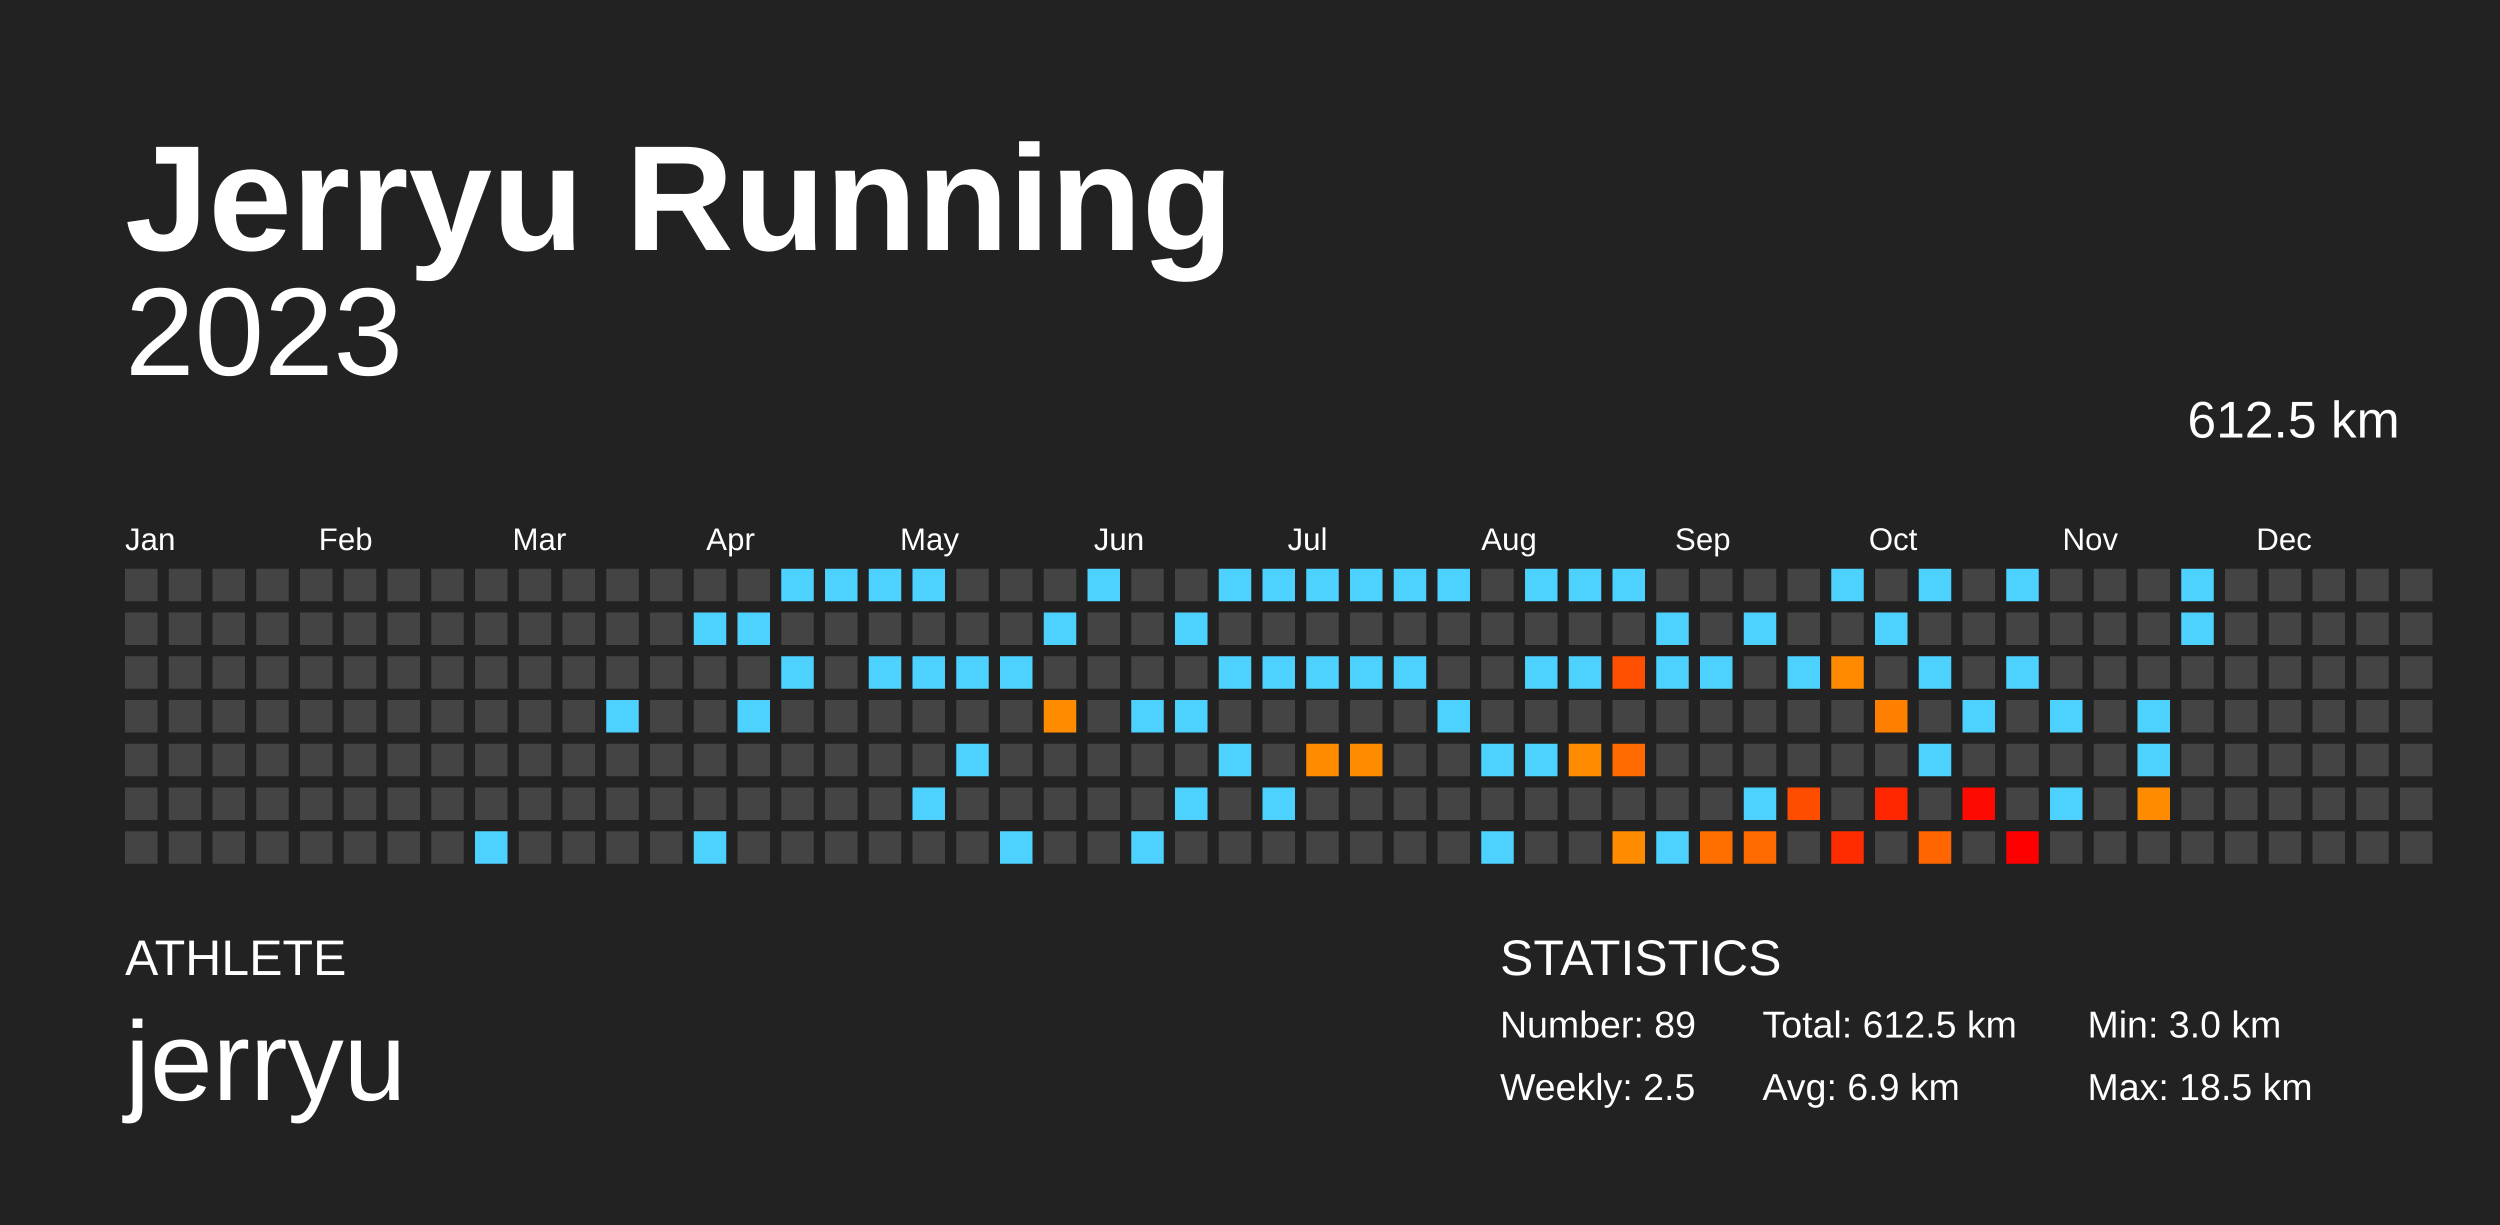
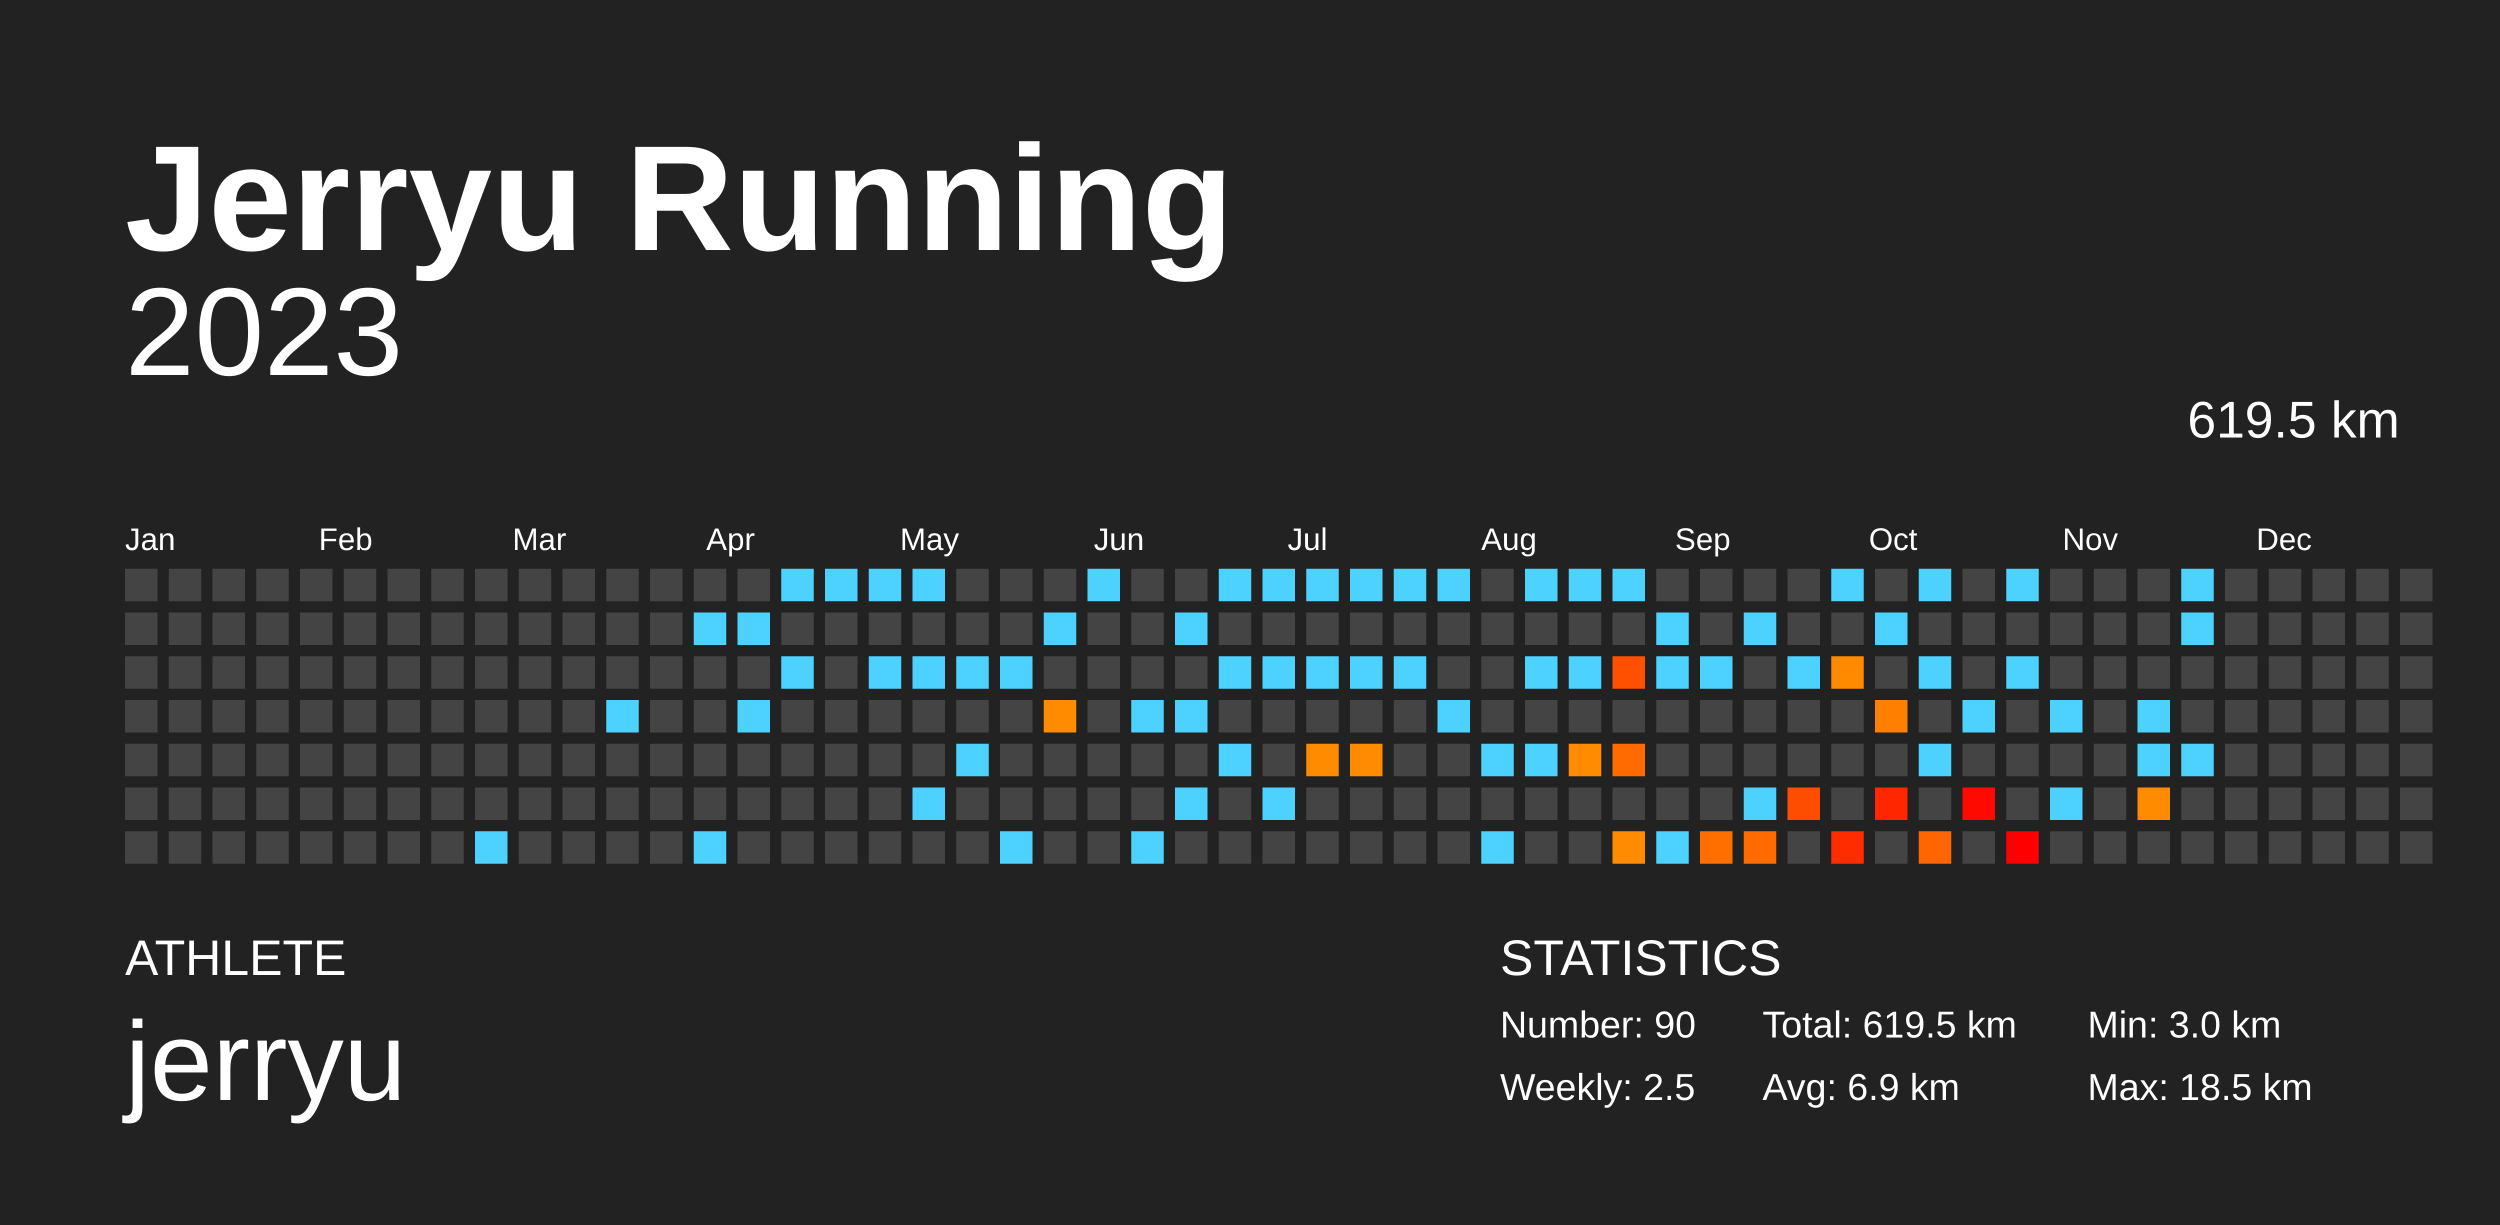
<svg xmlns="http://www.w3.org/2000/svg" baseProfile="full" height="98mm" version="1.1" viewBox="0,0,200,98" width="200mm">
  <defs />
  <rect fill="#222222" height="98" width="200" x="0" y="0" />
  <text fill="#FFFFFF" style="font-size:12px; font-family:Arial; font-weight:bold;" x="10" y="20">Jerryu Running</text>
  <text fill="#FFFFFF" style="font-size:4px; font-family:Arial" x="10" y="78">ATHLETE</text>
  <text fill="#FFFFFF" style="font-size:9px; font-family:Arial" x="10" y="88">jerryu</text>
  <text fill="#FFFFFF" style="font-size:4px; font-family:Arial" x="120" y="78">STATISTICS</text>
-   <text fill="#FFFFFF" style="font-size:3px; font-family:Arial" x="120" y="83">Number: 89</text>
+   <text fill="#FFFFFF" style="font-size:3px; font-family:Arial" x="120" y="83">Number: 90</text>
  <text fill="#FFFFFF" style="font-size:3px; font-family:Arial" x="120" y="88">Weekly: 2.5</text>
-   <text fill="#FFFFFF" style="font-size:3px; font-family:Arial" x="141" y="83">Total: 612.5 km</text>
+   <text fill="#FFFFFF" style="font-size:3px; font-family:Arial" x="141" y="83">Total: 619.5 km</text>
  <text fill="#FFFFFF" style="font-size:3px; font-family:Arial" x="141" y="88">Avg: 6.9 km</text>
  <text fill="#FFFFFF" style="font-size:3px; font-family:Arial" x="167" y="83">Min: 3.0 km</text>
  <text fill="#FFFFFF" style="font-size:3px; font-family:Arial" x="167" y="88">Max: 18.5 km</text>
  <text alignment-baseline="hanging" fill="#FFFFFF" style="font-size:10.0px; font-family:Arial;" x="10" y="30">2023</text>
-   <text alignment-baseline="hanging" fill="#FFFFFF" style="font-size:4.125px; font-family:Arial;" x="175" y="35">612.5 km</text>
+   <text alignment-baseline="hanging" fill="#FFFFFF" style="font-size:4.125px; font-family:Arial;" x="175" y="35">619.5 km</text>
  <text fill="#FFFFFF" style="font-size:2.5px; font-family:Arial" x="10.0" y="44">Jan</text>
  <text fill="#FFFFFF" style="font-size:2.5px; font-family:Arial" x="25.5" y="44">Feb</text>
  <text fill="#FFFFFF" style="font-size:2.5px; font-family:Arial" x="41.0" y="44">Mar</text>
  <text fill="#FFFFFF" style="font-size:2.5px; font-family:Arial" x="56.5" y="44">Apr</text>
  <text fill="#FFFFFF" style="font-size:2.5px; font-family:Arial" x="72.0" y="44">May</text>
  <text fill="#FFFFFF" style="font-size:2.5px; font-family:Arial" x="87.5" y="44">Jun</text>
  <text fill="#FFFFFF" style="font-size:2.5px; font-family:Arial" x="103.0" y="44">Jul</text>
  <text fill="#FFFFFF" style="font-size:2.5px; font-family:Arial" x="118.5" y="44">Aug</text>
  <text fill="#FFFFFF" style="font-size:2.5px; font-family:Arial" x="134.0" y="44">Sep</text>
  <text fill="#FFFFFF" style="font-size:2.5px; font-family:Arial" x="149.5" y="44">Oct</text>
  <text fill="#FFFFFF" style="font-size:2.5px; font-family:Arial" x="165.0" y="44">Nov</text>
  <text fill="#FFFFFF" style="font-size:2.5px; font-family:Arial" x="180.5" y="44">Dec</text>
  <rect fill="#444444" height="2.6" width="2.6" x="10.0" y="45.5" />
  <rect fill="#444444" height="2.6" width="2.6" x="10.0" y="49.0" />
  <rect fill="#444444" height="2.6" width="2.6" x="10.0" y="52.5" />
  <rect fill="#444444" height="2.6" width="2.6" x="10.0" y="56.0" />
  <rect fill="#444444" height="2.6" width="2.6" x="10.0" y="59.5" />
  <rect fill="#444444" height="2.6" width="2.6" x="10.0" y="63.0" />
  <rect fill="#444444" height="2.6" width="2.6" x="10.0" y="66.5" />
  <rect fill="#444444" height="2.6" width="2.6" x="13.5" y="45.5" />
  <rect fill="#444444" height="2.6" width="2.6" x="13.5" y="49.0" />
  <rect fill="#444444" height="2.6" width="2.6" x="13.5" y="52.5" />
  <rect fill="#444444" height="2.6" width="2.6" x="13.5" y="56.0" />
  <rect fill="#444444" height="2.6" width="2.6" x="13.5" y="59.5" />
  <rect fill="#444444" height="2.6" width="2.6" x="13.5" y="63.0" />
  <rect fill="#444444" height="2.6" width="2.6" x="13.5" y="66.5" />
  <rect fill="#444444" height="2.6" width="2.6" x="17.0" y="45.5" />
  <rect fill="#444444" height="2.6" width="2.6" x="17.0" y="49.0" />
  <rect fill="#444444" height="2.6" width="2.6" x="17.0" y="52.5" />
  <rect fill="#444444" height="2.6" width="2.6" x="17.0" y="56.0" />
  <rect fill="#444444" height="2.6" width="2.6" x="17.0" y="59.5" />
  <rect fill="#444444" height="2.6" width="2.6" x="17.0" y="63.0" />
  <rect fill="#444444" height="2.6" width="2.6" x="17.0" y="66.5" />
  <rect fill="#444444" height="2.6" width="2.6" x="20.5" y="45.5" />
  <rect fill="#444444" height="2.6" width="2.6" x="20.5" y="49.0" />
  <rect fill="#444444" height="2.6" width="2.6" x="20.5" y="52.5" />
  <rect fill="#444444" height="2.6" width="2.6" x="20.5" y="56.0" />
  <rect fill="#444444" height="2.6" width="2.6" x="20.5" y="59.5" />
  <rect fill="#444444" height="2.6" width="2.6" x="20.5" y="63.0" />
  <rect fill="#444444" height="2.6" width="2.6" x="20.5" y="66.5" />
  <rect fill="#444444" height="2.6" width="2.6" x="24.0" y="45.5" />
  <rect fill="#444444" height="2.6" width="2.6" x="24.0" y="49.0" />
  <rect fill="#444444" height="2.6" width="2.6" x="24.0" y="52.5" />
  <rect fill="#444444" height="2.6" width="2.6" x="24.0" y="56.0" />
  <rect fill="#444444" height="2.6" width="2.6" x="24.0" y="59.5" />
  <rect fill="#444444" height="2.6" width="2.6" x="24.0" y="63.0" />
  <rect fill="#444444" height="2.6" width="2.6" x="24.0" y="66.5" />
  <rect fill="#444444" height="2.6" width="2.6" x="27.5" y="45.5" />
  <rect fill="#444444" height="2.6" width="2.6" x="27.5" y="49.0" />
  <rect fill="#444444" height="2.6" width="2.6" x="27.5" y="52.5" />
  <rect fill="#444444" height="2.6" width="2.6" x="27.5" y="56.0" />
  <rect fill="#444444" height="2.6" width="2.6" x="27.5" y="59.5" />
  <rect fill="#444444" height="2.6" width="2.6" x="27.5" y="63.0" />
  <rect fill="#444444" height="2.6" width="2.6" x="27.5" y="66.5" />
  <rect fill="#444444" height="2.6" width="2.6" x="31.0" y="45.5" />
  <rect fill="#444444" height="2.6" width="2.6" x="31.0" y="49.0" />
  <rect fill="#444444" height="2.6" width="2.6" x="31.0" y="52.5" />
  <rect fill="#444444" height="2.6" width="2.6" x="31.0" y="56.0" />
  <rect fill="#444444" height="2.6" width="2.6" x="31.0" y="59.5" />
  <rect fill="#444444" height="2.6" width="2.6" x="31.0" y="63.0" />
  <rect fill="#444444" height="2.6" width="2.6" x="31.0" y="66.5" />
  <rect fill="#444444" height="2.6" width="2.6" x="34.5" y="45.5" />
  <rect fill="#444444" height="2.6" width="2.6" x="34.5" y="49.0" />
  <rect fill="#444444" height="2.6" width="2.6" x="34.5" y="52.5" />
  <rect fill="#444444" height="2.6" width="2.6" x="34.5" y="56.0" />
  <rect fill="#444444" height="2.6" width="2.6" x="34.5" y="59.5" />
  <rect fill="#444444" height="2.6" width="2.6" x="34.5" y="63.0" />
  <rect fill="#444444" height="2.6" width="2.6" x="34.5" y="66.5" />
  <rect fill="#444444" height="2.6" width="2.6" x="38.0" y="45.5" />
  <rect fill="#444444" height="2.6" width="2.6" x="38.0" y="49.0" />
  <rect fill="#444444" height="2.6" width="2.6" x="38.0" y="52.5" />
  <rect fill="#444444" height="2.6" width="2.6" x="38.0" y="56.0" />
  <rect fill="#444444" height="2.6" width="2.6" x="38.0" y="59.5" />
  <rect fill="#444444" height="2.6" width="2.6" x="38.0" y="63.0" />
  <rect fill="#4dd2ff" height="2.6" width="2.6" x="38.0" y="66.5" />
  <rect fill="#444444" height="2.6" width="2.6" x="41.5" y="45.5" />
  <rect fill="#444444" height="2.6" width="2.6" x="41.5" y="49.0" />
  <rect fill="#444444" height="2.6" width="2.6" x="41.5" y="52.5" />
  <rect fill="#444444" height="2.6" width="2.6" x="41.5" y="56.0" />
  <rect fill="#444444" height="2.6" width="2.6" x="41.5" y="59.5" />
  <rect fill="#444444" height="2.6" width="2.6" x="41.5" y="63.0" />
  <rect fill="#444444" height="2.6" width="2.6" x="41.5" y="66.5" />
  <rect fill="#444444" height="2.6" width="2.6" x="45.0" y="45.5" />
  <rect fill="#444444" height="2.6" width="2.6" x="45.0" y="49.0" />
  <rect fill="#444444" height="2.6" width="2.6" x="45.0" y="52.5" />
  <rect fill="#444444" height="2.6" width="2.6" x="45.0" y="56.0" />
  <rect fill="#444444" height="2.6" width="2.6" x="45.0" y="59.5" />
  <rect fill="#444444" height="2.6" width="2.6" x="45.0" y="63.0" />
  <rect fill="#444444" height="2.6" width="2.6" x="45.0" y="66.5" />
  <rect fill="#444444" height="2.6" width="2.6" x="48.5" y="45.5" />
  <rect fill="#444444" height="2.6" width="2.6" x="48.5" y="49.0" />
  <rect fill="#444444" height="2.6" width="2.6" x="48.5" y="52.5" />
  <rect fill="#4dd2ff" height="2.6" width="2.6" x="48.5" y="56.0" />
  <rect fill="#444444" height="2.6" width="2.6" x="48.5" y="59.5" />
  <rect fill="#444444" height="2.6" width="2.6" x="48.5" y="63.0" />
  <rect fill="#444444" height="2.6" width="2.6" x="48.5" y="66.5" />
  <rect fill="#444444" height="2.6" width="2.6" x="52.0" y="45.5" />
  <rect fill="#444444" height="2.6" width="2.6" x="52.0" y="49.0" />
  <rect fill="#444444" height="2.6" width="2.6" x="52.0" y="52.5" />
  <rect fill="#444444" height="2.6" width="2.6" x="52.0" y="56.0" />
  <rect fill="#444444" height="2.6" width="2.6" x="52.0" y="59.5" />
  <rect fill="#444444" height="2.6" width="2.6" x="52.0" y="63.0" />
  <rect fill="#444444" height="2.6" width="2.6" x="52.0" y="66.5" />
  <rect fill="#444444" height="2.6" width="2.6" x="55.5" y="45.5" />
  <rect fill="#4dd2ff" height="2.6" width="2.6" x="55.5" y="49.0" />
  <rect fill="#444444" height="2.6" width="2.6" x="55.5" y="52.5" />
  <rect fill="#444444" height="2.6" width="2.6" x="55.5" y="56.0" />
  <rect fill="#444444" height="2.6" width="2.6" x="55.5" y="59.5" />
  <rect fill="#444444" height="2.6" width="2.6" x="55.5" y="63.0" />
  <rect fill="#4dd2ff" height="2.6" width="2.6" x="55.5" y="66.5" />
  <rect fill="#444444" height="2.6" width="2.6" x="59.0" y="45.5" />
  <rect fill="#4dd2ff" height="2.6" width="2.6" x="59.0" y="49.0" />
  <rect fill="#444444" height="2.6" width="2.6" x="59.0" y="52.5" />
  <rect fill="#4dd2ff" height="2.6" width="2.6" x="59.0" y="56.0" />
  <rect fill="#444444" height="2.6" width="2.6" x="59.0" y="59.5" />
  <rect fill="#444444" height="2.6" width="2.6" x="59.0" y="63.0" />
  <rect fill="#444444" height="2.6" width="2.6" x="59.0" y="66.5" />
  <rect fill="#4dd2ff" height="2.6" width="2.6" x="62.5" y="45.5" />
  <rect fill="#444444" height="2.6" width="2.6" x="62.5" y="49.0" />
  <rect fill="#4dd2ff" height="2.6" width="2.6" x="62.5" y="52.5" />
  <rect fill="#444444" height="2.6" width="2.6" x="62.5" y="56.0" />
  <rect fill="#444444" height="2.6" width="2.6" x="62.5" y="59.5" />
  <rect fill="#444444" height="2.6" width="2.6" x="62.5" y="63.0" />
  <rect fill="#444444" height="2.6" width="2.6" x="62.5" y="66.5" />
  <rect fill="#4dd2ff" height="2.6" width="2.6" x="66.0" y="45.5" />
  <rect fill="#444444" height="2.6" width="2.6" x="66.0" y="49.0" />
  <rect fill="#444444" height="2.6" width="2.6" x="66.0" y="52.5" />
  <rect fill="#444444" height="2.6" width="2.6" x="66.0" y="56.0" />
  <rect fill="#444444" height="2.6" width="2.6" x="66.0" y="59.5" />
  <rect fill="#444444" height="2.6" width="2.6" x="66.0" y="63.0" />
  <rect fill="#444444" height="2.6" width="2.6" x="66.0" y="66.5" />
  <rect fill="#4dd2ff" height="2.6" width="2.6" x="69.5" y="45.5" />
  <rect fill="#444444" height="2.6" width="2.6" x="69.5" y="49.0" />
  <rect fill="#4dd2ff" height="2.6" width="2.6" x="69.5" y="52.5" />
  <rect fill="#444444" height="2.6" width="2.6" x="69.5" y="56.0" />
  <rect fill="#444444" height="2.6" width="2.6" x="69.5" y="59.5" />
  <rect fill="#444444" height="2.6" width="2.6" x="69.5" y="63.0" />
  <rect fill="#444444" height="2.6" width="2.6" x="69.5" y="66.5" />
  <rect fill="#4dd2ff" height="2.6" width="2.6" x="73.0" y="45.5" />
  <rect fill="#444444" height="2.6" width="2.6" x="73.0" y="49.0" />
  <rect fill="#4dd2ff" height="2.6" width="2.6" x="73.0" y="52.5" />
  <rect fill="#444444" height="2.6" width="2.6" x="73.0" y="56.0" />
  <rect fill="#444444" height="2.6" width="2.6" x="73.0" y="59.5" />
  <rect fill="#4dd2ff" height="2.6" width="2.6" x="73.0" y="63.0" />
  <rect fill="#444444" height="2.6" width="2.6" x="73.0" y="66.5" />
  <rect fill="#444444" height="2.6" width="2.6" x="76.5" y="45.5" />
  <rect fill="#444444" height="2.6" width="2.6" x="76.5" y="49.0" />
  <rect fill="#4dd2ff" height="2.6" width="2.6" x="76.5" y="52.5" />
  <rect fill="#444444" height="2.6" width="2.6" x="76.5" y="56.0" />
  <rect fill="#4dd2ff" height="2.6" width="2.6" x="76.5" y="59.5" />
  <rect fill="#444444" height="2.6" width="2.6" x="76.5" y="63.0" />
  <rect fill="#444444" height="2.6" width="2.6" x="76.5" y="66.5" />
  <rect fill="#444444" height="2.6" width="2.6" x="80.0" y="45.5" />
  <rect fill="#444444" height="2.6" width="2.6" x="80.0" y="49.0" />
  <rect fill="#4dd2ff" height="2.6" width="2.6" x="80.0" y="52.5" />
  <rect fill="#444444" height="2.6" width="2.6" x="80.0" y="56.0" />
  <rect fill="#444444" height="2.6" width="2.6" x="80.0" y="59.5" />
  <rect fill="#444444" height="2.6" width="2.6" x="80.0" y="63.0" />
  <rect fill="#4dd2ff" height="2.6" width="2.6" x="80.0" y="66.5" />
  <rect fill="#444444" height="2.6" width="2.6" x="83.5" y="45.5" />
  <rect fill="#4dd2ff" height="2.6" width="2.6" x="83.5" y="49.0" />
  <rect fill="#444444" height="2.6" width="2.6" x="83.5" y="52.5" />
  <rect fill="#ff8c00" height="2.6" width="2.6" x="83.5" y="56.0" />
  <rect fill="#444444" height="2.6" width="2.6" x="83.5" y="59.5" />
  <rect fill="#444444" height="2.6" width="2.6" x="83.5" y="63.0" />
  <rect fill="#444444" height="2.6" width="2.6" x="83.5" y="66.5" />
  <rect fill="#4dd2ff" height="2.6" width="2.6" x="87.0" y="45.5" />
  <rect fill="#444444" height="2.6" width="2.6" x="87.0" y="49.0" />
  <rect fill="#444444" height="2.6" width="2.6" x="87.0" y="52.5" />
  <rect fill="#444444" height="2.6" width="2.6" x="87.0" y="56.0" />
  <rect fill="#444444" height="2.6" width="2.6" x="87.0" y="59.5" />
  <rect fill="#444444" height="2.6" width="2.6" x="87.0" y="63.0" />
  <rect fill="#444444" height="2.6" width="2.6" x="87.0" y="66.5" />
  <rect fill="#444444" height="2.6" width="2.6" x="90.5" y="45.5" />
  <rect fill="#444444" height="2.6" width="2.6" x="90.5" y="49.0" />
  <rect fill="#444444" height="2.6" width="2.6" x="90.5" y="52.5" />
  <rect fill="#4dd2ff" height="2.6" width="2.6" x="90.5" y="56.0" />
  <rect fill="#444444" height="2.6" width="2.6" x="90.5" y="59.5" />
  <rect fill="#444444" height="2.6" width="2.6" x="90.5" y="63.0" />
  <rect fill="#4dd2ff" height="2.6" width="2.6" x="90.5" y="66.5" />
  <rect fill="#444444" height="2.6" width="2.6" x="94.0" y="45.5" />
  <rect fill="#4dd2ff" height="2.6" width="2.6" x="94.0" y="49.0" />
  <rect fill="#444444" height="2.6" width="2.6" x="94.0" y="52.5" />
  <rect fill="#4dd2ff" height="2.6" width="2.6" x="94.0" y="56.0" />
  <rect fill="#444444" height="2.6" width="2.6" x="94.0" y="59.5" />
  <rect fill="#4dd2ff" height="2.6" width="2.6" x="94.0" y="63.0" />
  <rect fill="#444444" height="2.6" width="2.6" x="94.0" y="66.5" />
  <rect fill="#4dd2ff" height="2.6" width="2.6" x="97.5" y="45.5" />
  <rect fill="#444444" height="2.6" width="2.6" x="97.5" y="49.0" />
  <rect fill="#4dd2ff" height="2.6" width="2.6" x="97.5" y="52.5" />
  <rect fill="#444444" height="2.6" width="2.6" x="97.5" y="56.0" />
  <rect fill="#4dd2ff" height="2.6" width="2.6" x="97.5" y="59.5" />
  <rect fill="#444444" height="2.6" width="2.6" x="97.5" y="63.0" />
  <rect fill="#444444" height="2.6" width="2.6" x="97.5" y="66.5" />
  <rect fill="#4dd2ff" height="2.6" width="2.6" x="101.0" y="45.5" />
  <rect fill="#444444" height="2.6" width="2.6" x="101.0" y="49.0" />
  <rect fill="#4dd2ff" height="2.6" width="2.6" x="101.0" y="52.5" />
  <rect fill="#444444" height="2.6" width="2.6" x="101.0" y="56.0" />
  <rect fill="#444444" height="2.6" width="2.6" x="101.0" y="59.5" />
  <rect fill="#4dd2ff" height="2.6" width="2.6" x="101.0" y="63.0" />
  <rect fill="#444444" height="2.6" width="2.6" x="101.0" y="66.5" />
  <rect fill="#4dd2ff" height="2.6" width="2.6" x="104.5" y="45.5" />
  <rect fill="#444444" height="2.6" width="2.6" x="104.5" y="49.0" />
  <rect fill="#4dd2ff" height="2.6" width="2.6" x="104.5" y="52.5" />
  <rect fill="#444444" height="2.6" width="2.6" x="104.5" y="56.0" />
  <rect fill="#ff8c00" height="2.6" width="2.6" x="104.5" y="59.5" />
  <rect fill="#444444" height="2.6" width="2.6" x="104.5" y="63.0" />
  <rect fill="#444444" height="2.6" width="2.6" x="104.5" y="66.5" />
  <rect fill="#4dd2ff" height="2.6" width="2.6" x="108.0" y="45.5" />
  <rect fill="#444444" height="2.6" width="2.6" x="108.0" y="49.0" />
  <rect fill="#4dd2ff" height="2.6" width="2.6" x="108.0" y="52.5" />
  <rect fill="#444444" height="2.6" width="2.6" x="108.0" y="56.0" />
  <rect fill="#ff8c00" height="2.6" width="2.6" x="108.0" y="59.5" />
  <rect fill="#444444" height="2.6" width="2.6" x="108.0" y="63.0" />
  <rect fill="#444444" height="2.6" width="2.6" x="108.0" y="66.5" />
  <rect fill="#4dd2ff" height="2.6" width="2.6" x="111.5" y="45.5" />
  <rect fill="#444444" height="2.6" width="2.6" x="111.5" y="49.0" />
  <rect fill="#4dd2ff" height="2.6" width="2.6" x="111.5" y="52.5" />
  <rect fill="#444444" height="2.6" width="2.6" x="111.5" y="56.0" />
  <rect fill="#444444" height="2.6" width="2.6" x="111.5" y="59.5" />
  <rect fill="#444444" height="2.6" width="2.6" x="111.5" y="63.0" />
  <rect fill="#444444" height="2.6" width="2.6" x="111.5" y="66.5" />
  <rect fill="#4dd2ff" height="2.6" width="2.6" x="115.0" y="45.5" />
  <rect fill="#444444" height="2.6" width="2.6" x="115.0" y="49.0" />
  <rect fill="#444444" height="2.6" width="2.6" x="115.0" y="52.5" />
  <rect fill="#4dd2ff" height="2.6" width="2.6" x="115.0" y="56.0" />
  <rect fill="#444444" height="2.6" width="2.6" x="115.0" y="59.5" />
  <rect fill="#444444" height="2.6" width="2.6" x="115.0" y="63.0" />
  <rect fill="#444444" height="2.6" width="2.6" x="115.0" y="66.5" />
  <rect fill="#444444" height="2.6" width="2.6" x="118.5" y="45.5" />
  <rect fill="#444444" height="2.6" width="2.6" x="118.5" y="49.0" />
  <rect fill="#444444" height="2.6" width="2.6" x="118.5" y="52.5" />
  <rect fill="#444444" height="2.6" width="2.6" x="118.5" y="56.0" />
  <rect fill="#4dd2ff" height="2.6" width="2.6" x="118.5" y="59.5" />
  <rect fill="#444444" height="2.6" width="2.6" x="118.5" y="63.0" />
  <rect fill="#4dd2ff" height="2.6" width="2.6" x="118.5" y="66.5" />
  <rect fill="#4dd2ff" height="2.6" width="2.6" x="122.0" y="45.5" />
  <rect fill="#444444" height="2.6" width="2.6" x="122.0" y="49.0" />
  <rect fill="#4dd2ff" height="2.6" width="2.6" x="122.0" y="52.5" />
  <rect fill="#444444" height="2.6" width="2.6" x="122.0" y="56.0" />
  <rect fill="#4dd2ff" height="2.6" width="2.6" x="122.0" y="59.5" />
  <rect fill="#444444" height="2.6" width="2.6" x="122.0" y="63.0" />
  <rect fill="#444444" height="2.6" width="2.6" x="122.0" y="66.5" />
  <rect fill="#4dd2ff" height="2.6" width="2.6" x="125.5" y="45.5" />
  <rect fill="#444444" height="2.6" width="2.6" x="125.5" y="49.0" />
  <rect fill="#4dd2ff" height="2.6" width="2.6" x="125.5" y="52.5" />
  <rect fill="#444444" height="2.6" width="2.6" x="125.5" y="56.0" />
  <rect fill="#ff8c00" height="2.6" width="2.6" x="125.5" y="59.5" />
  <rect fill="#444444" height="2.6" width="2.6" x="125.5" y="63.0" />
  <rect fill="#444444" height="2.6" width="2.6" x="125.5" y="66.5" />
  <rect fill="#4dd2ff" height="2.6" width="2.6" x="129.0" y="45.5" />
  <rect fill="#444444" height="2.6" width="2.6" x="129.0" y="49.0" />
  <rect fill="#ff4f00" height="2.6" width="2.6" x="129.0" y="52.5" />
  <rect fill="#444444" height="2.6" width="2.6" x="129.0" y="56.0" />
  <rect fill="#ff6b00" height="2.6" width="2.6" x="129.0" y="59.5" />
  <rect fill="#444444" height="2.6" width="2.6" x="129.0" y="63.0" />
  <rect fill="#ff8b00" height="2.6" width="2.6" x="129.0" y="66.5" />
  <rect fill="#444444" height="2.6" width="2.6" x="132.5" y="45.5" />
  <rect fill="#4dd2ff" height="2.6" width="2.6" x="132.5" y="49.0" />
  <rect fill="#4dd2ff" height="2.6" width="2.6" x="132.5" y="52.5" />
  <rect fill="#444444" height="2.6" width="2.6" x="132.5" y="56.0" />
  <rect fill="#444444" height="2.6" width="2.6" x="132.5" y="59.5" />
  <rect fill="#444444" height="2.6" width="2.6" x="132.5" y="63.0" />
  <rect fill="#4dd2ff" height="2.6" width="2.6" x="132.5" y="66.5" />
  <rect fill="#444444" height="2.6" width="2.6" x="136.0" y="45.5" />
  <rect fill="#444444" height="2.6" width="2.6" x="136.0" y="49.0" />
  <rect fill="#4dd2ff" height="2.6" width="2.6" x="136.0" y="52.5" />
  <rect fill="#444444" height="2.6" width="2.6" x="136.0" y="56.0" />
  <rect fill="#444444" height="2.6" width="2.6" x="136.0" y="59.5" />
  <rect fill="#444444" height="2.6" width="2.6" x="136.0" y="63.0" />
  <rect fill="#ff6f00" height="2.6" width="2.6" x="136.0" y="66.5" />
  <rect fill="#444444" height="2.6" width="2.6" x="139.5" y="45.5" />
  <rect fill="#4dd2ff" height="2.6" width="2.6" x="139.5" y="49.0" />
  <rect fill="#444444" height="2.6" width="2.6" x="139.5" y="52.5" />
  <rect fill="#444444" height="2.6" width="2.6" x="139.5" y="56.0" />
  <rect fill="#444444" height="2.6" width="2.6" x="139.5" y="59.5" />
  <rect fill="#4dd2ff" height="2.6" width="2.6" x="139.5" y="63.0" />
  <rect fill="#ff6b00" height="2.6" width="2.6" x="139.5" y="66.5" />
  <rect fill="#444444" height="2.6" width="2.6" x="143.0" y="45.5" />
  <rect fill="#444444" height="2.6" width="2.6" x="143.0" y="49.0" />
  <rect fill="#4dd2ff" height="2.6" width="2.6" x="143.0" y="52.5" />
  <rect fill="#444444" height="2.6" width="2.6" x="143.0" y="56.0" />
  <rect fill="#444444" height="2.6" width="2.6" x="143.0" y="59.5" />
  <rect fill="#ff4d00" height="2.6" width="2.6" x="143.0" y="63.0" />
  <rect fill="#444444" height="2.6" width="2.6" x="143.0" y="66.5" />
  <rect fill="#4dd2ff" height="2.6" width="2.6" x="146.5" y="45.5" />
  <rect fill="#444444" height="2.6" width="2.6" x="146.5" y="49.0" />
  <rect fill="#ff8a00" height="2.6" width="2.6" x="146.5" y="52.5" />
  <rect fill="#444444" height="2.6" width="2.6" x="146.5" y="56.0" />
  <rect fill="#444444" height="2.6" width="2.6" x="146.5" y="59.5" />
  <rect fill="#444444" height="2.6" width="2.6" x="146.5" y="63.0" />
  <rect fill="#ff2c00" height="2.6" width="2.6" x="146.5" y="66.5" />
  <rect fill="#444444" height="2.6" width="2.6" x="150.0" y="45.5" />
  <rect fill="#4dd2ff" height="2.6" width="2.6" x="150.0" y="49.0" />
  <rect fill="#444444" height="2.6" width="2.6" x="150.0" y="52.5" />
  <rect fill="#ff7f00" height="2.6" width="2.6" x="150.0" y="56.0" />
  <rect fill="#444444" height="2.6" width="2.6" x="150.0" y="59.5" />
  <rect fill="#ff2600" height="2.6" width="2.6" x="150.0" y="63.0" />
  <rect fill="#444444" height="2.6" width="2.6" x="150.0" y="66.5" />
  <rect fill="#4dd2ff" height="2.6" width="2.6" x="153.5" y="45.5" />
  <rect fill="#444444" height="2.6" width="2.6" x="153.5" y="49.0" />
  <rect fill="#4dd2ff" height="2.6" width="2.6" x="153.5" y="52.5" />
  <rect fill="#444444" height="2.6" width="2.6" x="153.5" y="56.0" />
  <rect fill="#4dd2ff" height="2.6" width="2.6" x="153.5" y="59.5" />
  <rect fill="#444444" height="2.6" width="2.6" x="153.5" y="63.0" />
  <rect fill="#ff6500" height="2.6" width="2.6" x="153.5" y="66.5" />
  <rect fill="#444444" height="2.6" width="2.6" x="157.0" y="45.5" />
  <rect fill="#444444" height="2.6" width="2.6" x="157.0" y="49.0" />
  <rect fill="#444444" height="2.6" width="2.6" x="157.0" y="52.5" />
  <rect fill="#4dd2ff" height="2.6" width="2.6" x="157.0" y="56.0" />
  <rect fill="#444444" height="2.6" width="2.6" x="157.0" y="59.5" />
  <rect fill="#ff0a00" height="2.6" width="2.6" x="157.0" y="63.0" />
  <rect fill="#444444" height="2.6" width="2.6" x="157.0" y="66.5" />
  <rect fill="#4dd2ff" height="2.6" width="2.6" x="160.5" y="45.5" />
  <rect fill="#444444" height="2.6" width="2.6" x="160.5" y="49.0" />
  <rect fill="#4dd2ff" height="2.6" width="2.6" x="160.5" y="52.5" />
  <rect fill="#444444" height="2.6" width="2.6" x="160.5" y="56.0" />
  <rect fill="#444444" height="2.6" width="2.6" x="160.5" y="59.5" />
  <rect fill="#444444" height="2.6" width="2.6" x="160.5" y="63.0" />
  <rect fill="#ff0000" height="2.6" width="2.6" x="160.5" y="66.5" />
  <rect fill="#444444" height="2.6" width="2.6" x="164.0" y="45.5" />
  <rect fill="#444444" height="2.6" width="2.6" x="164.0" y="49.0" />
  <rect fill="#444444" height="2.6" width="2.6" x="164.0" y="52.5" />
  <rect fill="#4dd2ff" height="2.6" width="2.6" x="164.0" y="56.0" />
  <rect fill="#444444" height="2.6" width="2.6" x="164.0" y="59.5" />
  <rect fill="#4dd2ff" height="2.6" width="2.6" x="164.0" y="63.0" />
  <rect fill="#444444" height="2.6" width="2.6" x="164.0" y="66.5" />
  <rect fill="#444444" height="2.6" width="2.6" x="167.5" y="45.5" />
  <rect fill="#444444" height="2.6" width="2.6" x="167.5" y="49.0" />
  <rect fill="#444444" height="2.6" width="2.6" x="167.5" y="52.5" />
  <rect fill="#444444" height="2.6" width="2.6" x="167.5" y="56.0" />
  <rect fill="#444444" height="2.6" width="2.6" x="167.5" y="59.5" />
  <rect fill="#444444" height="2.6" width="2.6" x="167.5" y="63.0" />
  <rect fill="#444444" height="2.6" width="2.6" x="167.5" y="66.5" />
  <rect fill="#444444" height="2.6" width="2.6" x="171.0" y="45.5" />
  <rect fill="#444444" height="2.6" width="2.6" x="171.0" y="49.0" />
  <rect fill="#444444" height="2.6" width="2.6" x="171.0" y="52.5" />
  <rect fill="#4dd2ff" height="2.6" width="2.6" x="171.0" y="56.0" />
  <rect fill="#4dd2ff" height="2.6" width="2.6" x="171.0" y="59.5" />
  <rect fill="#ff8c00" height="2.6" width="2.6" x="171.0" y="63.0" />
  <rect fill="#444444" height="2.6" width="2.6" x="171.0" y="66.5" />
  <rect fill="#4dd2ff" height="2.6" width="2.6" x="174.5" y="45.5" />
  <rect fill="#4dd2ff" height="2.6" width="2.6" x="174.5" y="49.0" />
  <rect fill="#444444" height="2.6" width="2.6" x="174.5" y="52.5" />
  <rect fill="#444444" height="2.6" width="2.6" x="174.5" y="56.0" />
-   <rect fill="#444444" height="2.6" width="2.6" x="174.5" y="59.5" />
+   <rect fill="#4dd2ff" height="2.6" width="2.6" x="174.5" y="59.5" />
  <rect fill="#444444" height="2.6" width="2.6" x="174.5" y="63.0" />
  <rect fill="#444444" height="2.6" width="2.6" x="174.5" y="66.5" />
  <rect fill="#444444" height="2.6" width="2.6" x="178.0" y="45.5" />
  <rect fill="#444444" height="2.6" width="2.6" x="178.0" y="49.0" />
  <rect fill="#444444" height="2.6" width="2.6" x="178.0" y="52.5" />
  <rect fill="#444444" height="2.6" width="2.6" x="178.0" y="56.0" />
  <rect fill="#444444" height="2.6" width="2.6" x="178.0" y="59.5" />
  <rect fill="#444444" height="2.6" width="2.6" x="178.0" y="63.0" />
  <rect fill="#444444" height="2.6" width="2.6" x="178.0" y="66.5" />
  <rect fill="#444444" height="2.6" width="2.6" x="181.5" y="45.5" />
  <rect fill="#444444" height="2.6" width="2.6" x="181.5" y="49.0" />
  <rect fill="#444444" height="2.6" width="2.6" x="181.5" y="52.5" />
  <rect fill="#444444" height="2.6" width="2.6" x="181.5" y="56.0" />
  <rect fill="#444444" height="2.6" width="2.6" x="181.5" y="59.5" />
  <rect fill="#444444" height="2.6" width="2.6" x="181.5" y="63.0" />
  <rect fill="#444444" height="2.6" width="2.6" x="181.5" y="66.5" />
  <rect fill="#444444" height="2.6" width="2.6" x="185.0" y="45.5" />
  <rect fill="#444444" height="2.6" width="2.6" x="185.0" y="49.0" />
  <rect fill="#444444" height="2.6" width="2.6" x="185.0" y="52.5" />
  <rect fill="#444444" height="2.6" width="2.6" x="185.0" y="56.0" />
  <rect fill="#444444" height="2.6" width="2.6" x="185.0" y="59.5" />
  <rect fill="#444444" height="2.6" width="2.6" x="185.0" y="63.0" />
  <rect fill="#444444" height="2.6" width="2.6" x="185.0" y="66.5" />
  <rect fill="#444444" height="2.6" width="2.6" x="188.5" y="45.5" />
  <rect fill="#444444" height="2.6" width="2.6" x="188.5" y="49.0" />
  <rect fill="#444444" height="2.6" width="2.6" x="188.5" y="52.5" />
  <rect fill="#444444" height="2.6" width="2.6" x="188.5" y="56.0" />
  <rect fill="#444444" height="2.6" width="2.6" x="188.5" y="59.5" />
  <rect fill="#444444" height="2.6" width="2.6" x="188.5" y="63.0" />
  <rect fill="#444444" height="2.6" width="2.6" x="188.5" y="66.5" />
  <rect fill="#444444" height="2.6" width="2.6" x="192.0" y="45.5" />
  <rect fill="#444444" height="2.6" width="2.6" x="192.0" y="49.0" />
  <rect fill="#444444" height="2.6" width="2.6" x="192.0" y="52.5" />
  <rect fill="#444444" height="2.6" width="2.6" x="192.0" y="56.0" />
  <rect fill="#444444" height="2.6" width="2.6" x="192.0" y="59.5" />
  <rect fill="#444444" height="2.6" width="2.6" x="192.0" y="63.0" />
  <rect fill="#444444" height="2.6" width="2.6" x="192.0" y="66.5" />
</svg>
